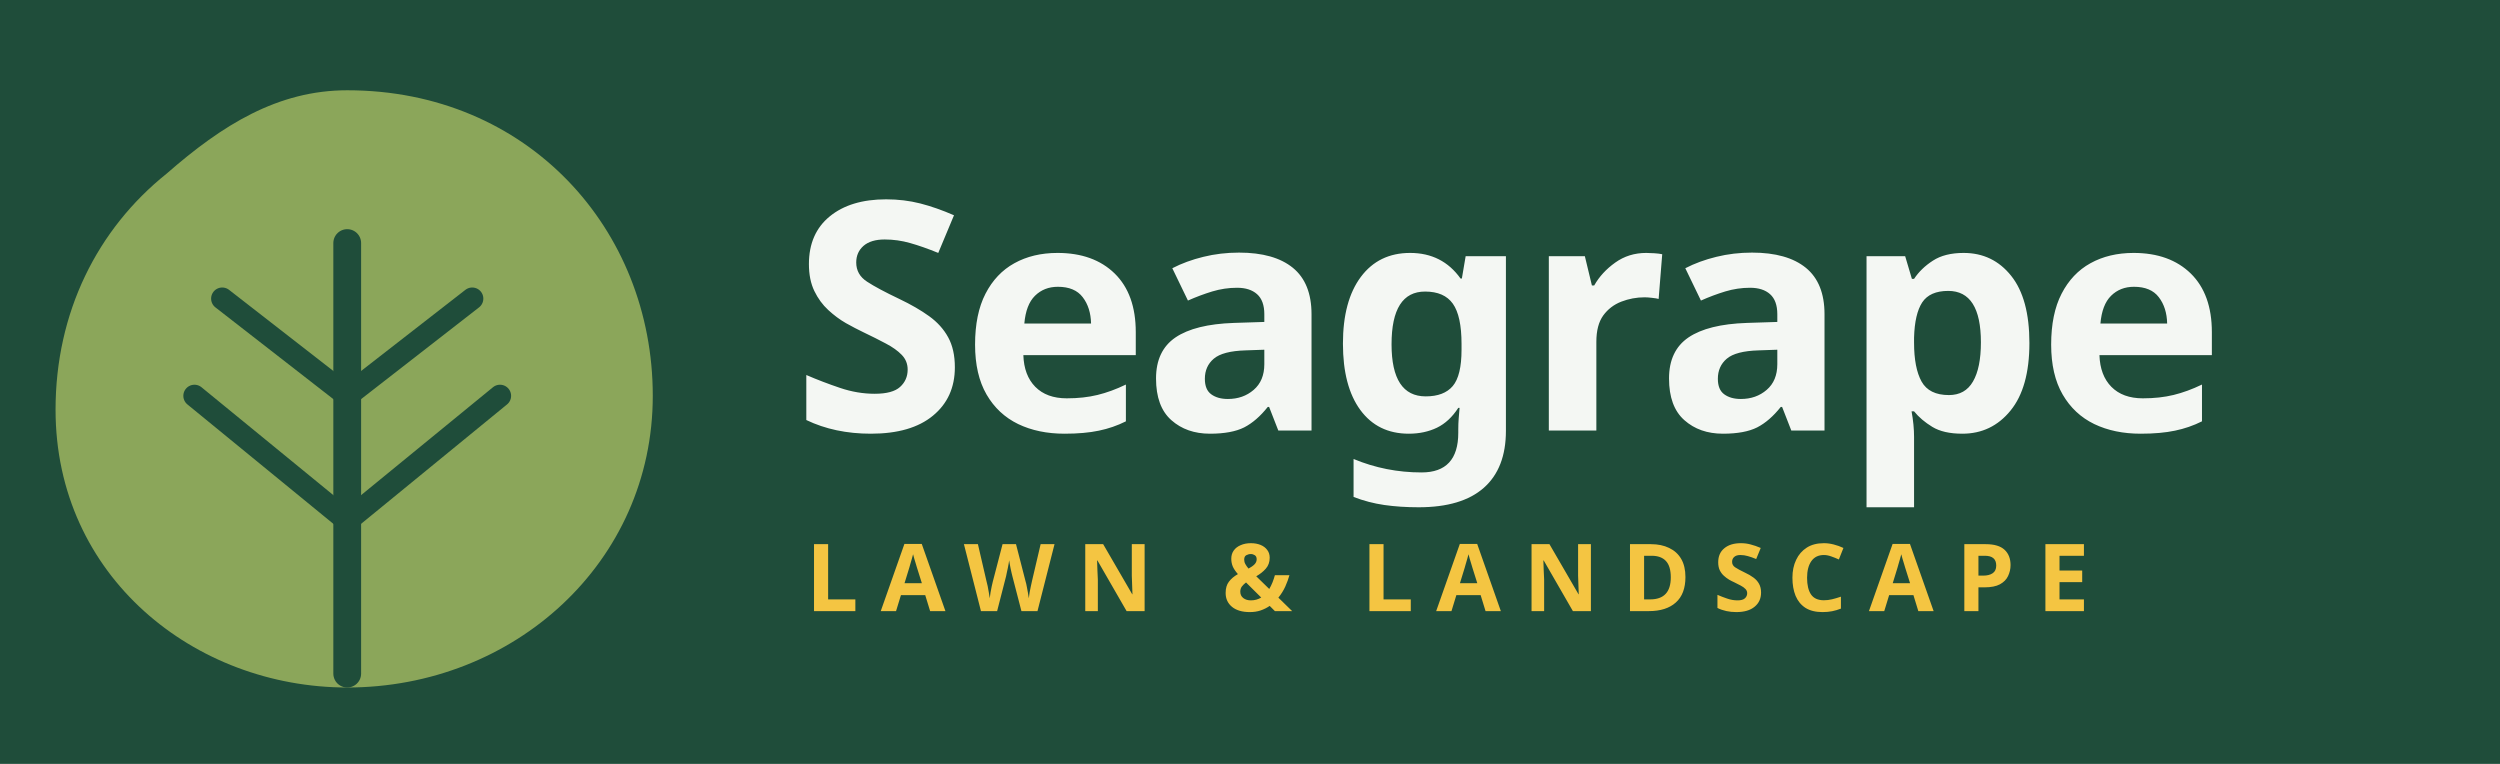
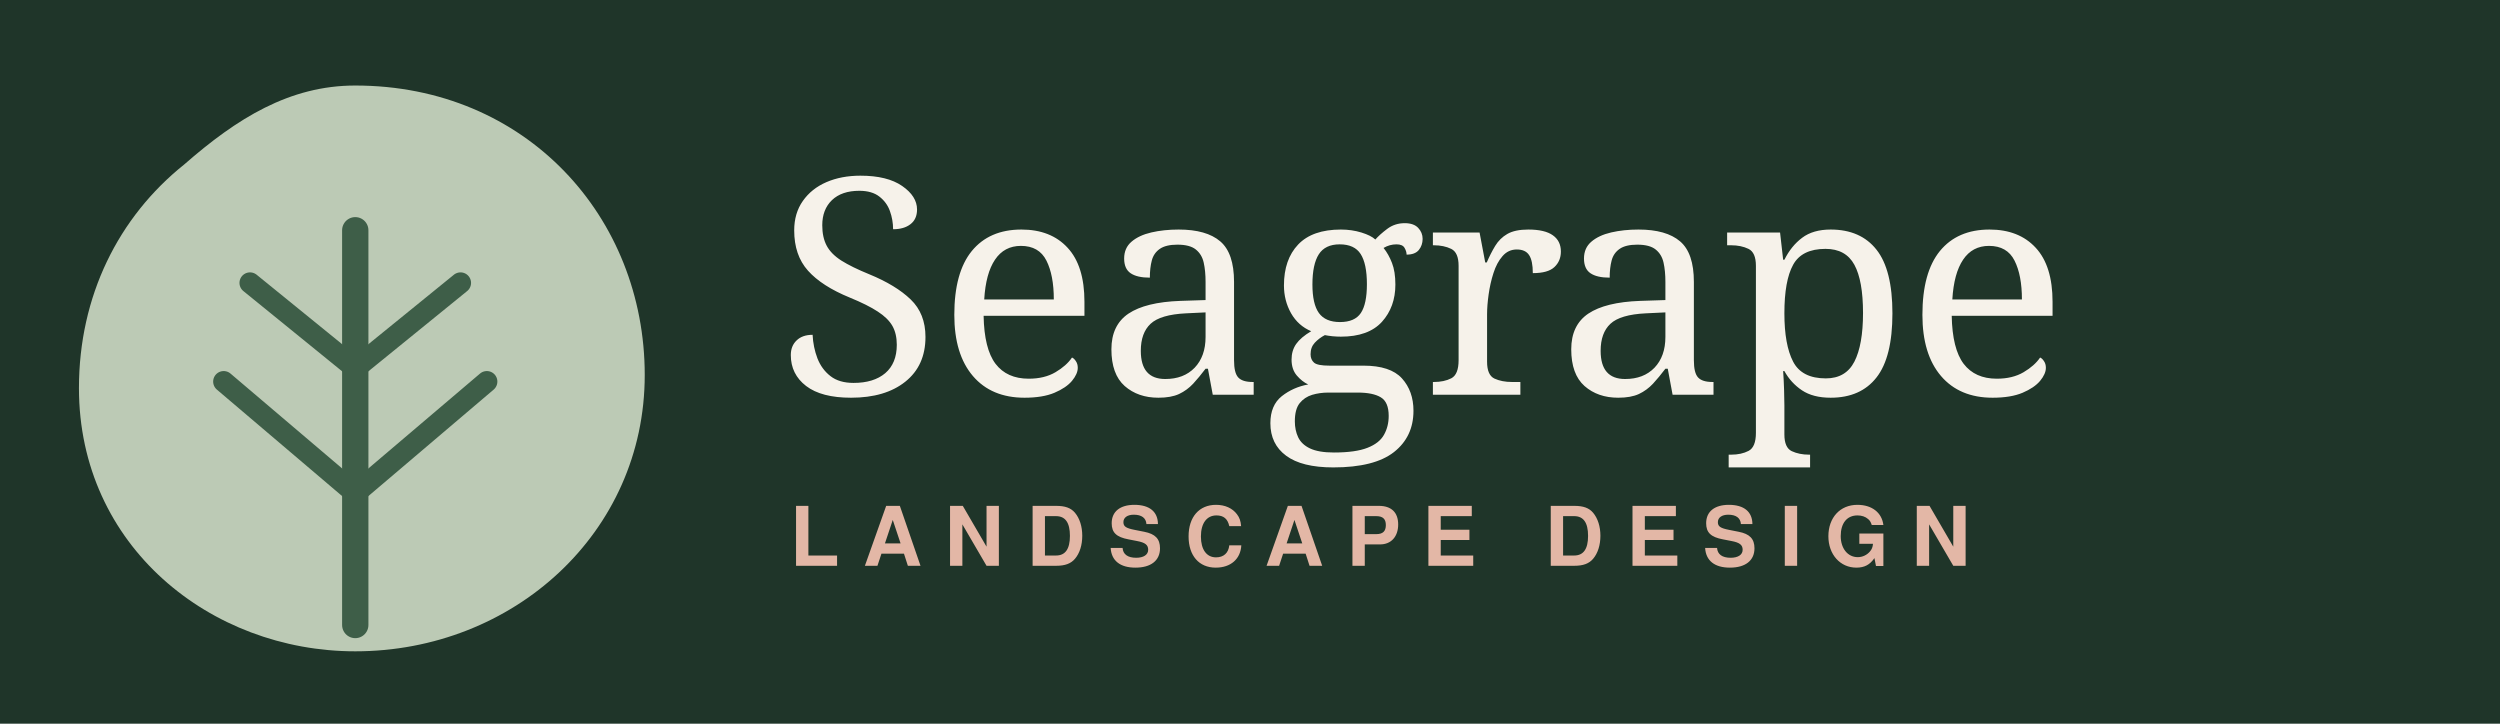
- <svg xmlns="http://www.w3.org/2000/svg" viewBox="0 0 360 110" width="720" height="220">
-   <rect width="360" height="110" fill="#1F4D3A" />
-   <g transform="translate(0 5)">
-     <path d="M50 8 C76 8 94 28 94 52 C94 76 74 94 50 94 C28 94 8 78 8 54 C8 40 14 28 24 20 C32 13 40 8 50 8 Z" fill="#8BA65A" />
-     <g stroke="#1F4D3A" stroke-linecap="round" fill="none">
-       <path d="M50 92 L50 30" stroke-width="4" />
-       <path d="M50 70 L28 52 M50 70 L72 52 M50 52 L32 38 M50 52 L68 38" stroke-width="3.2" />
+ <svg xmlns="http://www.w3.org/2000/svg" viewBox="0 0 380 110" width="760" height="220">
+   <rect width="380" height="110" fill="#1F3529" />
+   <g transform="translate(4 5)">
+     <path d="M50 8C76 8 94 28 94 52C94 76 74 94 50 94C28 94 8 78 8 54C8 40 14 28 24 20C32 13 40 8 50 8Z" fill="#BCCAB5" />
+     <g stroke="#3E5E48" stroke-linecap="round" fill="none">
+       <path d="M50 90V30" stroke-width="4" />
+       <path d="M50 70L30 53M50 70L70 53M50 51L34 38M50 51L66 38" stroke-width="3.2" />
    </g>
  </g>
-   <text x="114" y="62" font-family="Bricolage Grotesque, sans-serif" font-weight="800" font-size="46" fill="#F4F7F3" letter-spacing="-1">Seagrape</text>
-   <text x="116" y="88" font-family="Atkinson Hyperlegible, sans-serif" font-weight="700" font-size="13.5" fill="#F4C542" letter-spacing="3.2">LAWN &amp; LANDSCAPE</text>
+   <text x="118" y="60" font-family="Newsreader, Georgia, serif" font-weight="500" font-size="46" fill="#F6F2EA" letter-spacing="-0.5">Seagrape</text>
+   <text x="120" y="86" font-family="Figtree, Helvetica, sans-serif" font-weight="600" font-size="12.5" fill="#E3B7A6" letter-spacing="3.4">LANDSCAPE DESIGN</text>
</svg>
